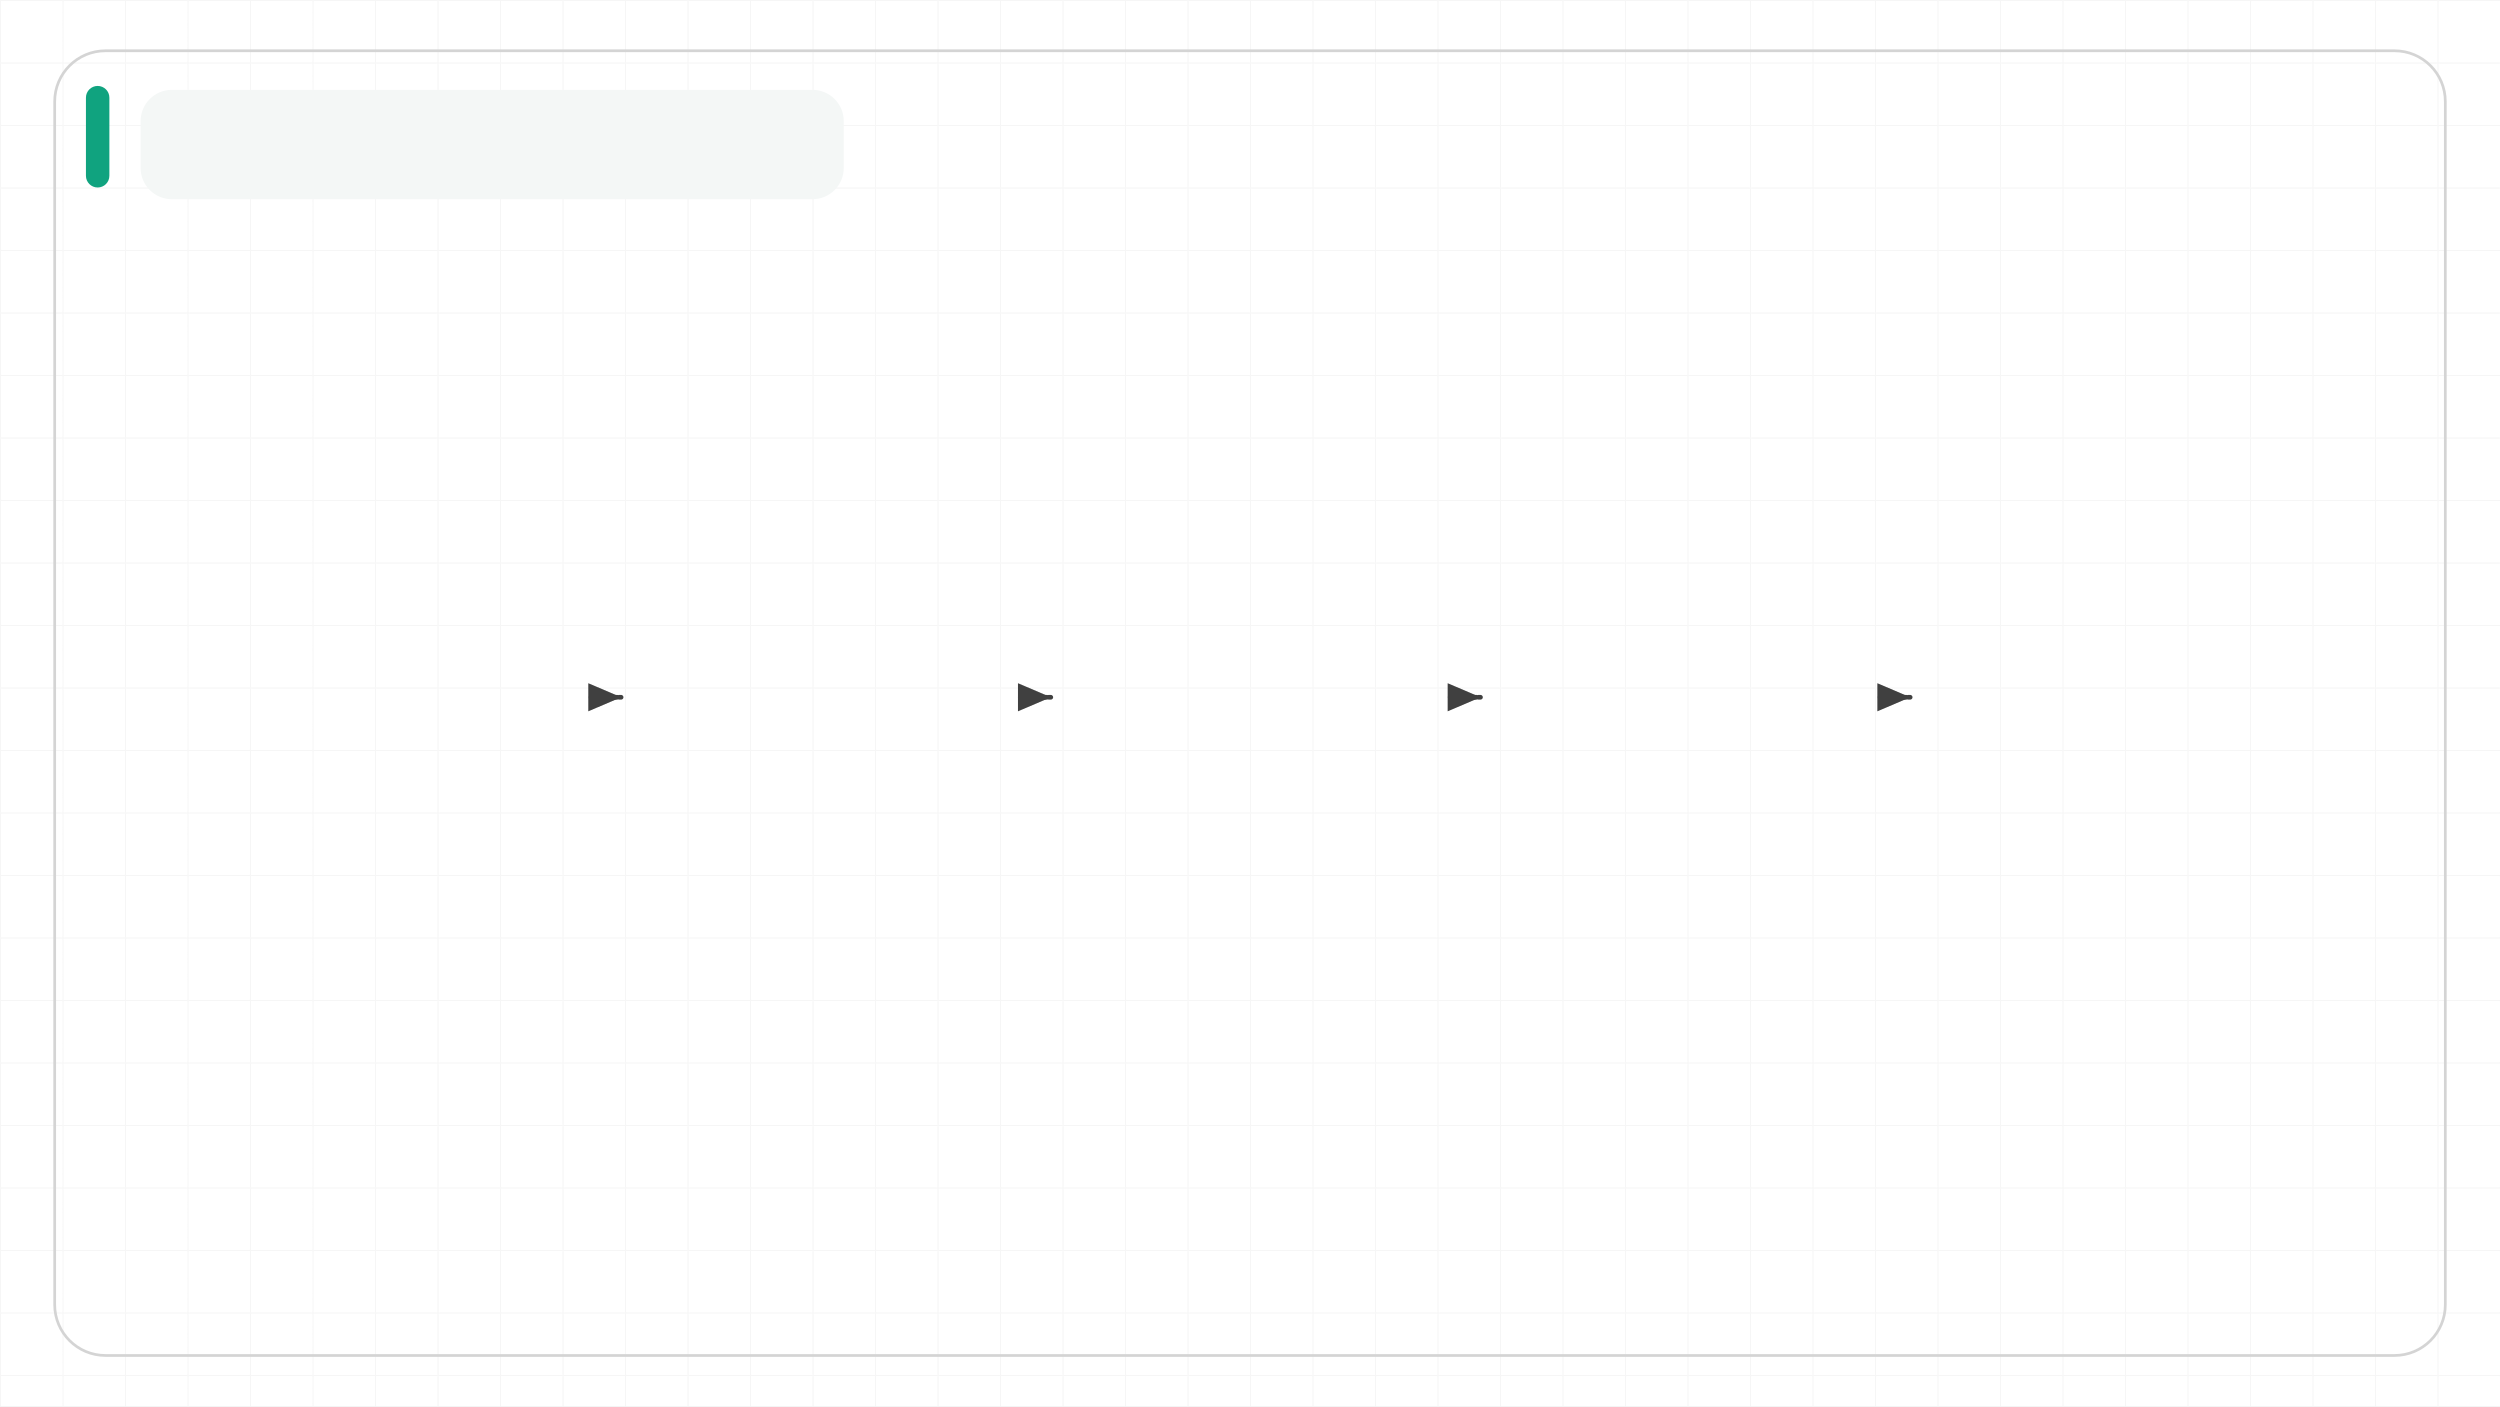
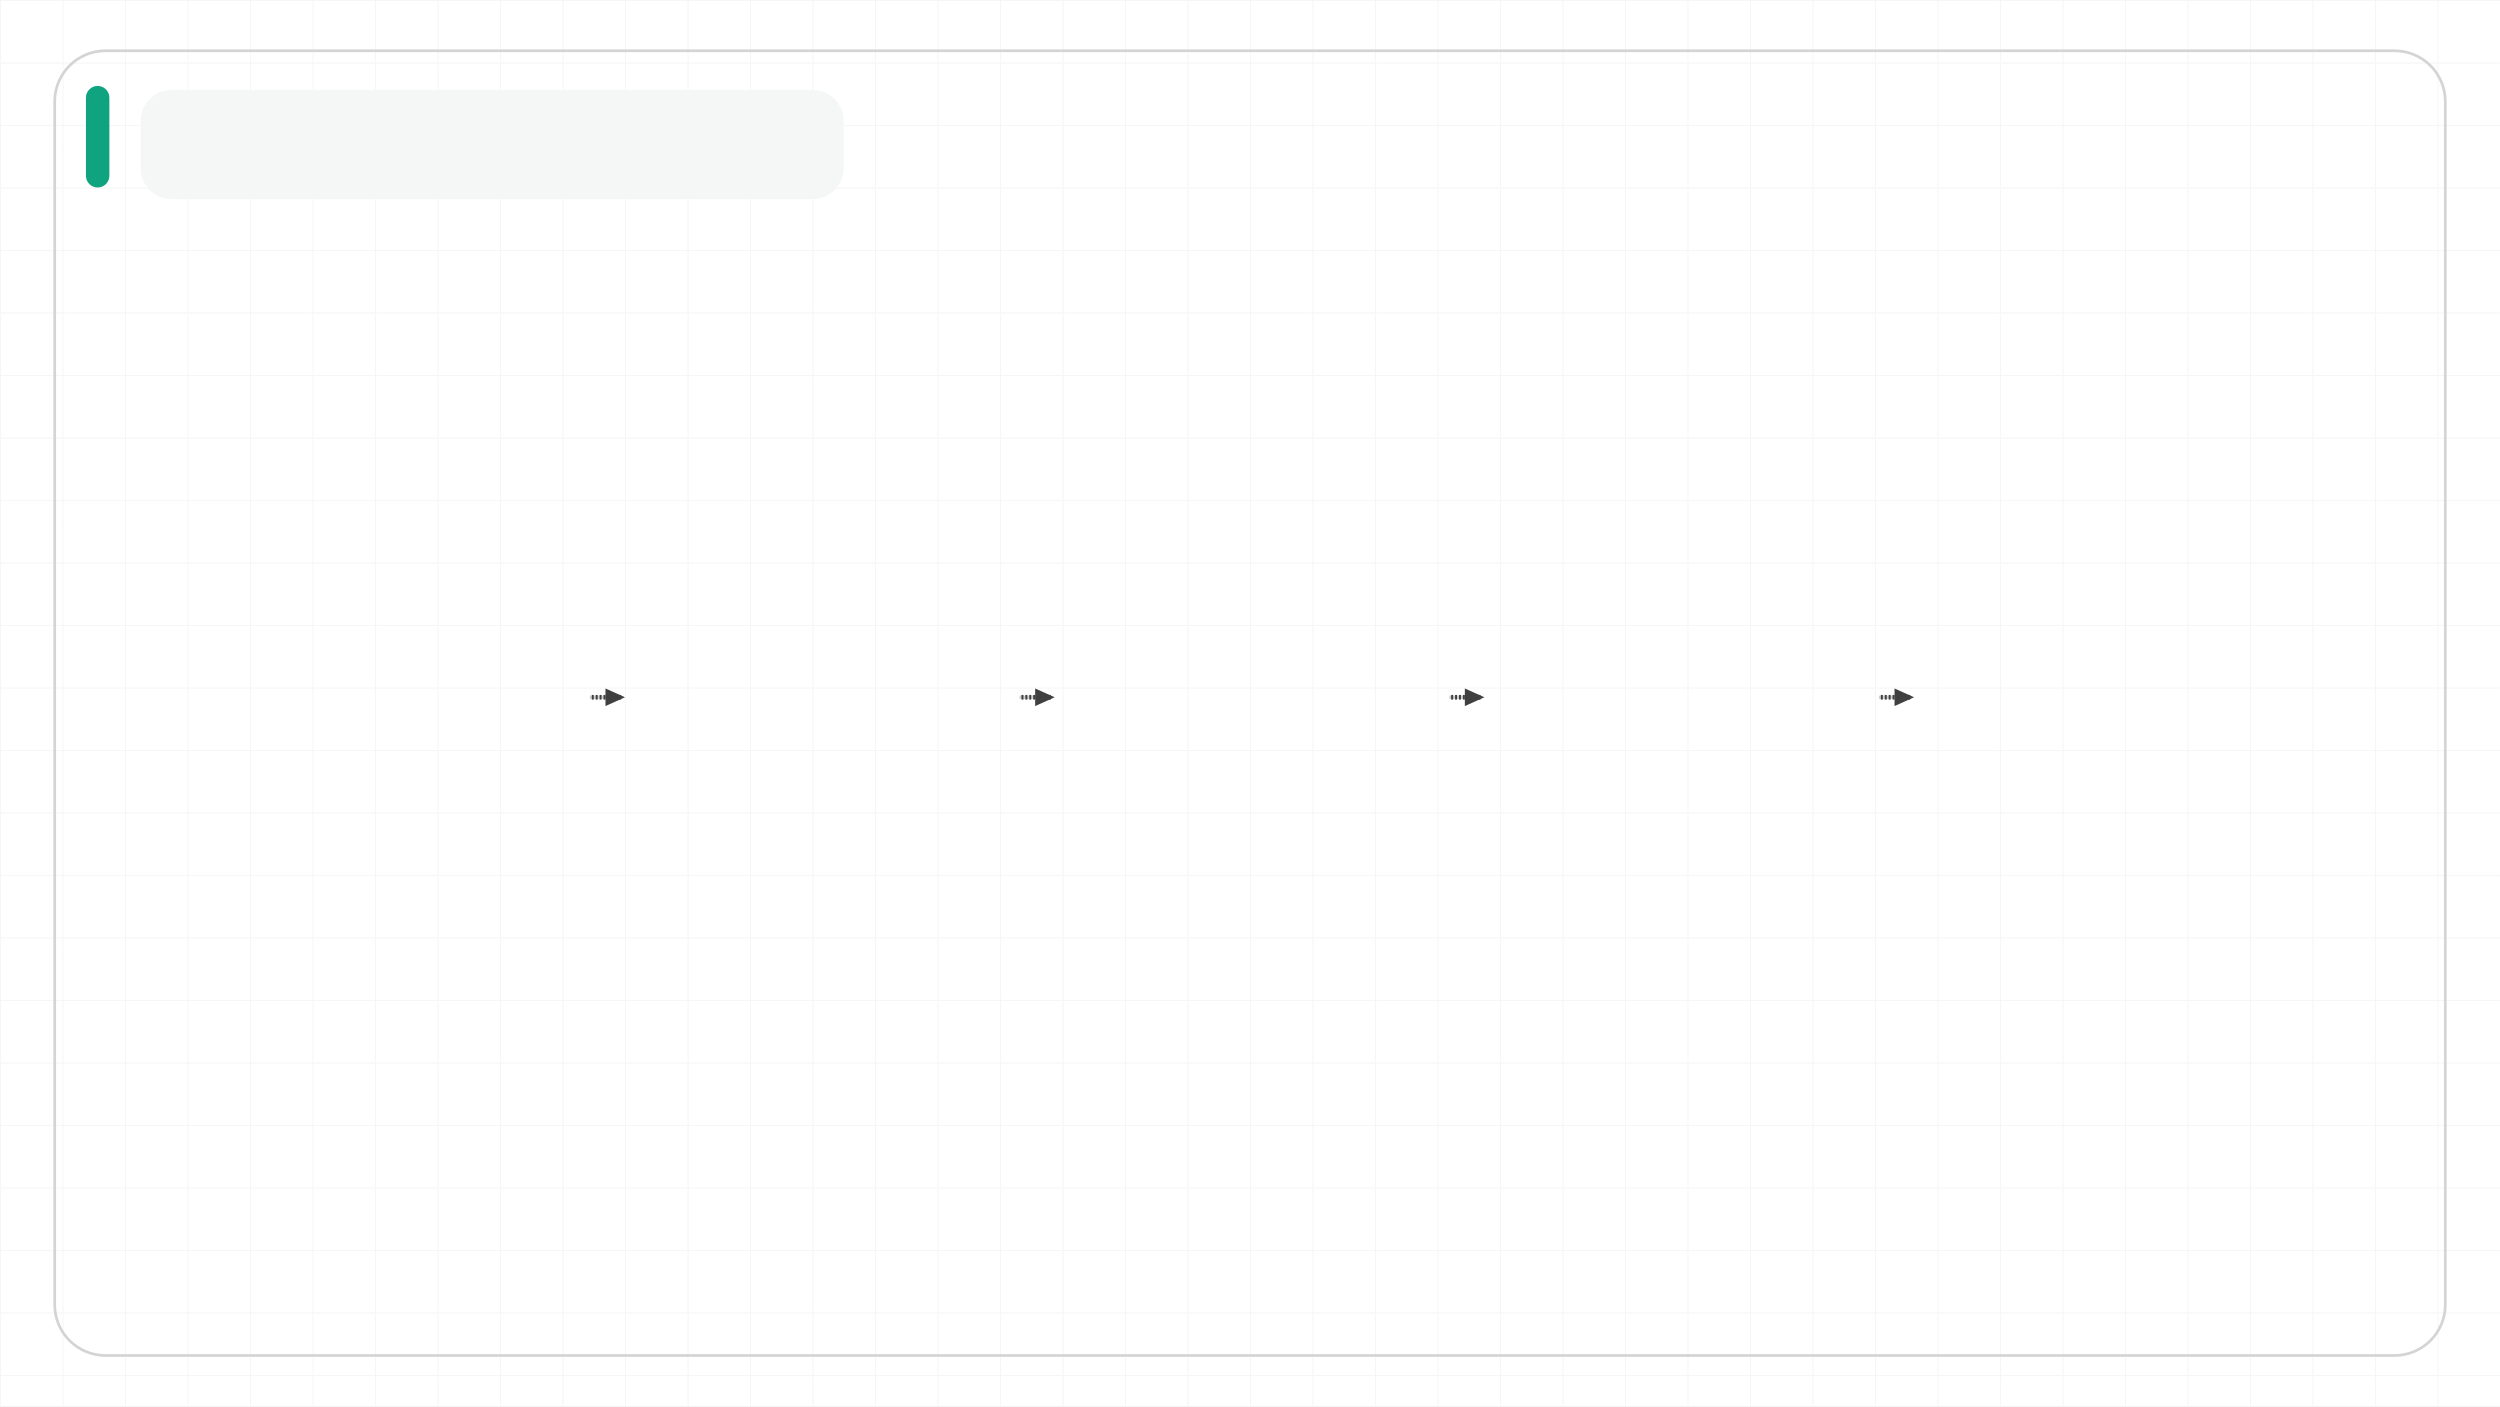
<svg xmlns="http://www.w3.org/2000/svg" width="1280" height="720" viewBox="0 0 1280 720" role="img" aria-labelledby="diagram-title diagram-desc" data-motion-profile="subtle" data-motion-sequence="step-stagger" data-motion-edge="draw" data-motion-node="fade" data-motion-group="soft-reveal" data-motion-title="fade" data-motion-reduced="subtle" data-icon-system="illustrated-character-v1">
  <style>
  .title { font: 700 42px ui-sans-serif, system-ui, -apple-system, BlinkMacSystemFont, "Segoe UI", sans-serif; letter-spacing: 0; }
  .subtitle { font: 400 16px ui-sans-serif, system-ui, -apple-system, BlinkMacSystemFont, "Segoe UI", sans-serif; }
  .node-title { font: 700 18px ui-sans-serif, system-ui, -apple-system, BlinkMacSystemFont, "Segoe UI", sans-serif; }
  .node-caption { font: 400 13px ui-sans-serif, system-ui, -apple-system, BlinkMacSystemFont, "Segoe UI", sans-serif; opacity: 0.84; }
  .group-label { font: 700 14px ui-sans-serif, system-ui, -apple-system, BlinkMacSystemFont, "Segoe UI", sans-serif; text-transform: uppercase; letter-spacing: 0.08em; }
  .edge-label { font: 600 13px ui-sans-serif, system-ui, -apple-system, BlinkMacSystemFont, "Segoe UI", sans-serif; }
  .step-label { font: 700 12px ui-sans-serif, system-ui, -apple-system, BlinkMacSystemFont, "Segoe UI", sans-serif; }
  .edge-flow { stroke-linecap: round; }
-   .edge-draw, .edge-base { stroke-linecap: round; stroke-linejoin: round; }
+   .edge-draw, .edge-base { stroke-linecap: butt; stroke-linejoin: round; }
  .edge-particle { filter: url(#particle-glow); }
  .edge-arrow-particle { filter: url(#particle-glow); }
  .semantic-icon { vector-effect: non-scaling-stroke; }
  .semantic-icon-breathe { transform-box: fill-box; transform-origin: center; animation: semanticIconBreathe 2.8s ease-in-out infinite; }
  .icon-breathe-halo { pointer-events: none; filter: url(#particle-glow); }
  .node-glow, .node-burst { pointer-events: none; }
  #title-accent { transform-origin: 50px 70px; animation: titlePulse 4.8s ease-in-out infinite; }
  #title-highlight { transform-origin: 252px 74px; animation: titleSlide 5.6s ease-in-out infinite; }
  @keyframes titlePulse { 0%, 100% { opacity: 0.76; } 50% { opacity: 1; } }
  @keyframes titleSlide { 0%, 100% { transform: translateX(0); opacity: 0.9; } 50% { transform: translateX(8px); opacity: 1; } }
  @keyframes semanticIconBreathe { 0%, 100% { transform: scale(0.96); opacity: 0.72; } 50% { transform: scale(1.08); opacity: 1; } }
  @media (prefers-reduced-motion: reduce) {
    #title-accent, #title-highlight, .semantic-icon-breathe { animation: none; }
  }
</style>
  <rect width="100%" height="100%" fill="#ffffff" />
  <defs>
    <filter id="soft-glow" x="-40%" y="-40%" width="180%" height="180%">
      <feGaussianBlur stdDeviation="5" result="blur" />
      <feMerge>
        <feMergeNode in="blur" />
        <feMergeNode in="SourceGraphic" />
      </feMerge>
    </filter>
    <filter id="particle-glow" x="-80%" y="-80%" width="260%" height="260%">
      <feGaussianBlur stdDeviation="2.6" result="blur" />
      <feMerge>
        <feMergeNode in="blur" />
        <feMergeNode in="SourceGraphic" />
      </feMerge>
    </filter>
    <pattern id="grid" width="32" height="32" patternUnits="userSpaceOnUse">
      <path d="M 32 0 L 0 0 0 32" fill="none" stroke="#eeeeee" stroke-width="1" />
    </pattern>
  </defs>
  <rect width="100%" height="100%" fill="url(#grid)" opacity="0.52" />
  <rect x="28" y="26" width="1224" height="668" rx="26" fill="none" stroke="#d4d4d4" stroke-width="1.4" opacity="1.00" />
  <rect id="title-accent" x="44" y="44" width="12" height="52" rx="6" fill="#10a37f" />
  <rect id="title-highlight" x="72" y="46" width="360" height="56" rx="16" fill="#f4f7f6" />
  <text id="main-title" x="90" y="84" class="title" fill="#111111" opacity="0">
    <animate attributeName="opacity" values="0;1" dur="0.65s" begin="0.08s" fill="freeze" />
  Evaluation Pipeline
</text>
  <text x="74" y="126" class="subtitle" fill="#626262" opacity="0">
    <animate attributeName="opacity" values="0;1" dur="0.65s" begin="0.28s" fill="freeze" />
  prompts, candidates, judges, and release reports
</text>
  <g id="group-eval" class="group" opacity="0">
    <animate attributeName="opacity" values="0;1" dur="0.70s" begin="0.17s" fill="freeze" />
    <rect x="75.0" y="250.0" width="1090.0" height="185.0" rx="22" fill="#ffffff" fill-opacity="0.34" stroke="#d4d4d4" stroke-width="1.6" stroke-dasharray="9 8">
  </rect>
    <text x="93.0" y="280.0" class="group-label" fill="#626262">Eval Harness</text>
  </g>
  <defs>
-     <marker id="arrow-1" markerWidth="10" markerHeight="10" refX="7" refY="3" orient="auto" markerUnits="strokeWidth">
-       <path d="M 0 0 L 7 3 L 0 6 z" fill="#404040" />
-     </marker>
-   </defs>
-   <g class="edge" data-role="process">
-     <path class="edge-base" d="M 302.0 357.0 L 318.0 357.0" fill="none" stroke="#404040" stroke-width="1.7" opacity="0.24" marker-end="url(#arrow-1)" />
+     <marker id="arrow-1" markerWidth="12" markerHeight="12" viewBox="0 0 12 12" refX="9" refY="6" orient="auto" markerUnits="userSpaceOnUse">
+       <path d="M 1 1.5 L 11 6 L 1 10.5 z" fill="#404040" />
+     </marker>
+   </defs>
+   <g class="edge" data-role="process">
+     <path class="edge-base" d="M 302.0 357.0 L 318.0 357.0" fill="none" stroke="#404040" stroke-width="1.7" opacity="0.24" />
    <path class="edge-draw" d="M 302.0 357.0 L 318.0 357.0" fill="none" stroke="#404040" stroke-width="2.4" pathLength="1" stroke-dasharray="1" stroke-dashoffset="1" marker-end="url(#arrow-1)">
      <animate attributeName="stroke-dashoffset" values="1;0" dur="0.90s" begin="0.47s" fill="freeze" />
    </path>
    <text x="310.0" y="343.0" class="edge-label" fill="#626262" opacity="0">
      <animate attributeName="opacity" values="0;1" dur="0.45s" begin="0.61s" fill="freeze" />
    eval
  </text>
  </g>
  <defs>
-     <marker id="arrow-2" markerWidth="10" markerHeight="10" refX="7" refY="3" orient="auto" markerUnits="strokeWidth">
-       <path d="M 0 0 L 7 3 L 0 6 z" fill="#404040" />
-     </marker>
-   </defs>
-   <g class="edge" data-role="process">
-     <path class="edge-base" d="M 522.0 357.0 L 538.0 357.0" fill="none" stroke="#404040" stroke-width="1.7" opacity="0.24" marker-end="url(#arrow-2)" />
+     <marker id="arrow-2" markerWidth="12" markerHeight="12" viewBox="0 0 12 12" refX="9" refY="6" orient="auto" markerUnits="userSpaceOnUse">
+       <path d="M 1 1.5 L 11 6 L 1 10.5 z" fill="#404040" />
+     </marker>
+   </defs>
+   <g class="edge" data-role="process">
+     <path class="edge-base" d="M 522.0 357.0 L 538.0 357.0" fill="none" stroke="#404040" stroke-width="1.7" opacity="0.24" />
    <path class="edge-draw" d="M 522.0 357.0 L 538.0 357.0" fill="none" stroke="#404040" stroke-width="2.4" pathLength="1" stroke-dasharray="1" stroke-dashoffset="1" marker-end="url(#arrow-2)">
      <animate attributeName="stroke-dashoffset" values="1;0" dur="0.90s" begin="0.59s" fill="freeze" />
    </path>
    <text x="530.0" y="343.0" class="edge-label" fill="#626262" opacity="0">
      <animate attributeName="opacity" values="0;1" dur="0.45s" begin="0.73s" fill="freeze" />
    eval
  </text>
  </g>
  <defs>
-     <marker id="arrow-3" markerWidth="10" markerHeight="10" refX="7" refY="3" orient="auto" markerUnits="strokeWidth">
-       <path d="M 0 0 L 7 3 L 0 6 z" fill="#404040" />
-     </marker>
-   </defs>
-   <g class="edge" data-role="process">
-     <path class="edge-base" d="M 742.0 357.0 L 758.0 357.0" fill="none" stroke="#404040" stroke-width="1.7" opacity="0.24" marker-end="url(#arrow-3)" />
+     <marker id="arrow-3" markerWidth="12" markerHeight="12" viewBox="0 0 12 12" refX="9" refY="6" orient="auto" markerUnits="userSpaceOnUse">
+       <path d="M 1 1.5 L 11 6 L 1 10.5 z" fill="#404040" />
+     </marker>
+   </defs>
+   <g class="edge" data-role="process">
+     <path class="edge-base" d="M 742.0 357.0 L 758.0 357.0" fill="none" stroke="#404040" stroke-width="1.7" opacity="0.24" />
    <path class="edge-draw" d="M 742.0 357.0 L 758.0 357.0" fill="none" stroke="#404040" stroke-width="2.4" pathLength="1" stroke-dasharray="1" stroke-dashoffset="1" marker-end="url(#arrow-3)">
      <animate attributeName="stroke-dashoffset" values="1;0" dur="0.90s" begin="0.71s" fill="freeze" />
    </path>
    <text x="750.0" y="343.0" class="edge-label" fill="#626262" opacity="0">
      <animate attributeName="opacity" values="0;1" dur="0.45s" begin="0.85s" fill="freeze" />
    eval
  </text>
  </g>
  <defs>
-     <marker id="arrow-4" markerWidth="10" markerHeight="10" refX="7" refY="3" orient="auto" markerUnits="strokeWidth">
-       <path d="M 0 0 L 7 3 L 0 6 z" fill="#404040" />
-     </marker>
-   </defs>
-   <g class="edge" data-role="process">
-     <path class="edge-base" d="M 962.0 357.0 L 978.0 357.0" fill="none" stroke="#404040" stroke-width="1.7" opacity="0.24" marker-end="url(#arrow-4)" />
+     <marker id="arrow-4" markerWidth="12" markerHeight="12" viewBox="0 0 12 12" refX="9" refY="6" orient="auto" markerUnits="userSpaceOnUse">
+       <path d="M 1 1.5 L 11 6 L 1 10.5 z" fill="#404040" />
+     </marker>
+   </defs>
+   <g class="edge" data-role="process">
+     <path class="edge-base" d="M 962.0 357.0 L 978.0 357.0" fill="none" stroke="#404040" stroke-width="1.7" opacity="0.24" />
    <path class="edge-draw" d="M 962.0 357.0 L 978.0 357.0" fill="none" stroke="#404040" stroke-width="2.4" pathLength="1" stroke-dasharray="1" stroke-dashoffset="1" marker-end="url(#arrow-4)">
      <animate attributeName="stroke-dashoffset" values="1;0" dur="0.90s" begin="0.83s" fill="freeze" />
    </path>
    <text x="970.0" y="343.0" class="edge-label" fill="#626262" opacity="0">
      <animate attributeName="opacity" values="0;1" dur="0.45s" begin="0.97s" fill="freeze" />
    eval
  </text>
  </g>
  <g id="node-prompt" class="node motion-node" data-role="source" opacity="0">
    <animate attributeName="opacity" values="0;1" dur="0.55s" begin="0.25s" fill="freeze" />
    <rect x="110.0" y="315.0" width="180.0" height="84.0" rx="8.0" fill="#f0fdff" stroke="#0891b2" stroke-width="1.5" />
    <g class="semantic-icon-wrap semantic-icon-character-wrap" data-icon="file" data-node-id="prompt" opacity="0.98">
      <g id="icon-prompt-root" class="semantic-icon semantic-icon-illustrated-character-v1" data-semantic-role="note-write-settle" data-rest-opacity="1" transform="translate(128.8 332.6) scale(0.4872)">
        <g class="illustrated-character-motion-shell">
          <path id="icon-prompt-page" class="illustrated-character-part illustrated-character-page" data-rest-opacity="1" d="M28 18h30l15 15v49H28z" fill="#fffdf6" stroke="#283047" stroke-width="3" stroke-linecap="round" stroke-linejoin="round" />
          <path id="icon-prompt-corner" class="illustrated-character-part illustrated-character-corner" data-rest-opacity="1" d="M58 18v16h15" fill="#c5b8f2" stroke="#283047" stroke-width="3" stroke-linecap="round" stroke-linejoin="round" />
          <path id="icon-prompt-line-1" class="illustrated-character-part illustrated-character-line-1" data-rest-opacity="1" d="M38 48h25" fill="none" stroke="#283047" stroke-width="3" stroke-linecap="round" stroke-linejoin="round" />
          <path id="icon-prompt-line-2" class="illustrated-character-part illustrated-character-line-2" data-rest-opacity="1" d="M38 57h22" fill="none" stroke="#283047" stroke-width="3" stroke-linecap="round" stroke-linejoin="round" />
          <path id="icon-prompt-line-3" class="illustrated-character-part illustrated-character-line-3" data-rest-opacity="1" d="M38 66h16" fill="none" stroke="#283047" stroke-width="3" stroke-linecap="round" stroke-linejoin="round" />
          <circle id="icon-prompt-dot" class="illustrated-character-part illustrated-character-dot" data-rest-opacity="1" cx="30" cy="74" r="5" fill="#49c99a" stroke="#283047" stroke-width="3" stroke-linecap="round" stroke-linejoin="round" />
        </g>
      </g>
    </g>
    <text x="226.4" y="343.0" text-anchor="middle" fill="#111111">
      <tspan x="226.4" dy="18" class="node-title">Prompt</tspan>
      <tspan x="226.4" dy="17" class="node-caption">task</tspan>
    </text>
  </g>
  <g id="node-candidates" class="node motion-node" data-role="agent" opacity="0">
    <animate attributeName="opacity" values="0;1" dur="0.55s" begin="0.37s" fill="freeze" />
    <rect x="330.0" y="315.0" width="180.0" height="84.0" rx="8.0" fill="#effcf8" stroke="#10a37f" stroke-width="1.5" />
    <g class="semantic-icon-wrap semantic-icon-character-wrap" data-icon="agent" data-node-id="candidates" opacity="0.98">
      <g id="icon-candidates-root" class="semantic-icon semantic-icon-illustrated-character-v1" data-semantic-role="think-decide-confirm" data-rest-opacity="1" transform="translate(348.8 332.6) scale(0.4872)">
        <g class="illustrated-character-motion-shell">
          <path id="icon-candidates-brain-left" class="illustrated-character-part illustrated-character-brain-left" data-rest-opacity="1" d="M48 18C31 10 13 23 18 39C4 48 10 67 25 70C26 86 44 91 52 78L52 30C51 25 50 21 48 18Z" fill="#49c99a" stroke="#283047" stroke-width="3" stroke-linecap="round" stroke-linejoin="round" />
          <path id="icon-candidates-brain-right" class="illustrated-character-part illustrated-character-brain-right" data-rest-opacity="1" d="M52 18C69 10 87 23 82 39C96 48 90 67 75 70C74 86 56 91 48 78L48 30C49 25 50 21 52 18Z" fill="#c5b8f2" stroke="#283047" stroke-width="3" stroke-linecap="round" stroke-linejoin="round" />
          <path id="icon-candidates-brain-veins" class="illustrated-character-part illustrated-character-brain-veins" data-rest-opacity="1" d="M34 27c-5 6 4 9 1 16m-8 12c8-1 5 9 11 11m28-39c5 6-4 9-1 16m8 12c-8-1-5 9-11 11" fill="none" stroke="#283047" stroke-width="3" stroke-linecap="round" stroke-linejoin="round" />
          <rect id="icon-candidates-chip" class="illustrated-character-part illustrated-character-chip" data-rest-opacity="1" x="31" y="33" width="38" height="32" rx="4" fill="#fffdf6" stroke="#283047" stroke-width="3" stroke-linecap="round" stroke-linejoin="round" />
          <text id="icon-candidates-chip-label" class="illustrated-character-part illustrated-character-chip-label" data-rest-opacity="1" x="50" y="54" fill="#283047" text-anchor="middle" font-family="ui-sans-serif, system-ui" font-size="20" font-weight="700">AI</text>
          <path id="icon-candidates-signal" class="illustrated-character-part illustrated-character-signal" data-rest-opacity="1" d="M73 39h7m-7 7h10m-10 7h7" fill="none" stroke="#283047" stroke-width="3" stroke-linecap="round" stroke-linejoin="round" />
          <path id="icon-candidates-spark" class="illustrated-character-part illustrated-character-spark" data-rest-opacity="1" d="M21 20l2 5 5 2-5 2-2 5-2-5-5-2 5-2z" fill="#ffd45e" stroke="#283047" stroke-width="3" stroke-linecap="round" stroke-linejoin="round" />
        </g>
      </g>
    </g>
    <text x="446.4" y="343.0" text-anchor="middle" fill="#111111">
      <tspan x="446.4" dy="18" class="node-title">Candidates</tspan>
      <tspan x="446.4" dy="17" class="node-caption">outputs</tspan>
    </text>
  </g>
  <g id="node-judge" class="node motion-node" data-role="tool" opacity="0">
    <animate attributeName="opacity" values="0;1" dur="0.55s" begin="0.49s" fill="freeze" />
    <rect x="550.0" y="315.0" width="180.0" height="84.0" rx="8.0" fill="#eff6ff" stroke="#2563eb" stroke-width="1.5" />
    <g class="semantic-icon-wrap semantic-icon-character-wrap" data-icon="shield" data-node-id="judge" opacity="0.98">
      <g id="icon-judge-root" class="semantic-icon semantic-icon-illustrated-character-v1" data-semantic-role="guard-scan-confirm" data-rest-opacity="1" transform="translate(568.8 332.6) scale(0.4872)">
        <g class="illustrated-character-motion-shell">
          <path id="icon-judge-shell" class="illustrated-character-part illustrated-character-shell" data-rest-opacity="1" d="M50 16l28 10v22c0 19-12 31-28 37-16-6-28-18-28-37V26z" fill="#c5b8f2" stroke="#283047" stroke-width="3" stroke-linecap="round" stroke-linejoin="round" />
          <path id="icon-judge-core" class="illustrated-character-part illustrated-character-core" data-rest-opacity="1" d="M50 29l15 6v13c0 10-6 17-15 21-9-4-15-11-15-21V35z" fill="#fffdf6" stroke="#283047" stroke-width="3" stroke-linecap="round" stroke-linejoin="round" />
          <path id="icon-judge-scan" class="illustrated-character-part illustrated-character-scan" data-rest-opacity="1" d="M35 47h30" fill="none" stroke="#283047" stroke-width="3" stroke-linecap="round" stroke-linejoin="round" />
          <path id="icon-judge-check" class="illustrated-character-part illustrated-character-check" data-rest-opacity="1" d="M42 50l6 6 12-14" fill="none" stroke="#283047" stroke-width="3" stroke-linecap="round" stroke-linejoin="round" />
        </g>
      </g>
    </g>
    <text x="666.4" y="343.0" text-anchor="middle" fill="#111111">
      <tspan x="666.4" dy="18" class="node-title">Judge</tspan>
      <tspan x="666.4" dy="17" class="node-caption">rubric</tspan>
    </text>
  </g>
  <g id="node-report" class="node motion-node" data-role="memory" opacity="0">
    <animate attributeName="opacity" values="0;1" dur="0.55s" begin="0.61s" fill="freeze" />
    <rect x="770.0" y="315.0" width="180.0" height="84.0" rx="8.0" fill="#f0fdf4" stroke="#15803d" stroke-width="1.5" />
    <g class="semantic-icon-wrap semantic-icon-character-wrap" data-icon="database" data-node-id="report" opacity="0.98">
      <g id="icon-report-root" class="semantic-icon semantic-icon-illustrated-character-v1" data-semantic-role="ingest-settle-confirm" data-rest-opacity="1" transform="translate(788.8 332.6) scale(0.4872)">
        <g class="illustrated-character-motion-shell">
          <path id="icon-report-hat" class="illustrated-character-part illustrated-character-hat" data-rest-opacity="1" d="M31 29c8-15 30-15 38 0l-4 8H35z" fill="#ff9e42" stroke="#283047" stroke-width="3" stroke-linecap="round" stroke-linejoin="round" />
          <path id="icon-report-hat-band" class="illustrated-character-part illustrated-character-hat-band" data-rest-opacity="1" d="M34 35h32" fill="none" stroke="#283047" stroke-width="3" stroke-linecap="round" stroke-linejoin="round" />
          <path id="icon-report-bucket" class="illustrated-character-part illustrated-character-bucket" data-rest-opacity="1" d="M27 43h47l-5 43H32z" fill="#39b8b5" stroke="#283047" stroke-width="3" stroke-linecap="round" stroke-linejoin="round" />
          <path id="icon-report-handle" class="illustrated-character-part illustrated-character-handle" data-rest-opacity="1" d="M34 45c0-18 33-18 33 0" fill="none" stroke="#283047" stroke-width="3" stroke-linecap="round" stroke-linejoin="round" />
          <path id="icon-report-liquid" class="illustrated-character-part illustrated-character-liquid" data-rest-opacity="1" d="M31 71c9-6 16 5 25 0 7-4 12 0 15 2l-2 13H32z" fill="#ff9e42" stroke="#283047" stroke-width="3" stroke-linecap="round" stroke-linejoin="round" />
          <circle id="icon-report-bead" class="illustrated-character-part illustrated-character-bead" data-rest-opacity="1" cx="51" cy="24" r="4" fill="#ffd45e" stroke="#283047" stroke-width="3" stroke-linecap="round" stroke-linejoin="round" />
          <path id="icon-report-check" class="illustrated-character-part illustrated-character-check" data-rest-opacity="1" d="M47 56l5 5 10-11" fill="none" stroke="#283047" stroke-width="3" stroke-linecap="round" stroke-linejoin="round" />
          <path id="icon-report-spill" class="illustrated-character-part illustrated-character-spill" data-rest-opacity="1" d="M25 86c8-2 15 2 23 0 9-2 17 4 29 1-2 10-14 11-25 9-14 3-27 0-27-10z" fill="#ff9e42" stroke="#283047" stroke-width="3" stroke-linecap="round" stroke-linejoin="round" />
        </g>
      </g>
    </g>
    <text x="886.4" y="343.0" text-anchor="middle" fill="#111111">
      <tspan x="886.4" dy="18" class="node-title">Report</tspan>
      <tspan x="886.4" dy="17" class="node-caption">scores</tspan>
    </text>
  </g>
  <g id="node-release" class="node motion-node" data-role="output" opacity="0">
    <animate attributeName="opacity" values="0;1" dur="0.55s" begin="0.73s" fill="freeze" />
    <rect x="990.0" y="315.0" width="180.0" height="84.0" rx="8.0" fill="#f0fdf4" stroke="#16a34a" stroke-width="1.5" />
    <g class="semantic-icon-wrap semantic-icon-character-wrap" data-icon="output" data-node-id="release" opacity="0.98">
      <g id="icon-release-root" class="semantic-icon semantic-icon-illustrated-character-v1" data-semantic-role="reveal-deliver-confirm" data-rest-opacity="1" transform="translate(1008.8 332.6) scale(0.4872)">
        <g class="illustrated-character-motion-shell">
          <path id="icon-release-envelope" class="illustrated-character-part illustrated-character-envelope" data-rest-opacity="1" d="M19 34h62v42H19z" fill="#83d9ed" stroke="#283047" stroke-width="3" stroke-linecap="round" stroke-linejoin="round" />
          <path id="icon-release-envelope-fold" class="illustrated-character-part illustrated-character-envelope-fold" data-rest-opacity="1" d="M20 36l30 23 30-23M20 75l19-19m42 19L62 56" fill="none" stroke="#283047" stroke-width="3" stroke-linecap="round" stroke-linejoin="round" />
          <rect id="icon-release-card" class="illustrated-character-part illustrated-character-card" data-rest-opacity="1" x="35" y="22" width="31" height="34" rx="4" fill="#fffdf6" stroke="#283047" stroke-width="3" stroke-linecap="round" stroke-linejoin="round" />
          <path id="icon-release-card-line" class="illustrated-character-part illustrated-character-card-line" data-rest-opacity="1" d="M41 32h18m-18 7h12" fill="none" stroke="#283047" stroke-width="3" stroke-linecap="round" stroke-linejoin="round" />
          <path id="icon-release-check" class="illustrated-character-part illustrated-character-check" data-rest-opacity="1" d="M43 46l5 5 10-11" fill="none" stroke="#283047" stroke-width="3" stroke-linecap="round" stroke-linejoin="round" />
          <path id="icon-release-spark" class="illustrated-character-part illustrated-character-spark" data-rest-opacity="1" d="M77 22l2 5 5 2-5 2-2 5-2-5-5-2 5-2z" fill="#ffd45e" stroke="#283047" stroke-width="3" stroke-linecap="round" stroke-linejoin="round" />
        </g>
      </g>
    </g>
    <text x="1106.4" y="343.0" text-anchor="middle" fill="#111111">
      <tspan x="1106.4" dy="18" class="node-title">Release</tspan>
      <tspan x="1106.4" dy="17" class="node-caption">decision</tspan>
    </text>
  </g>
</svg>
